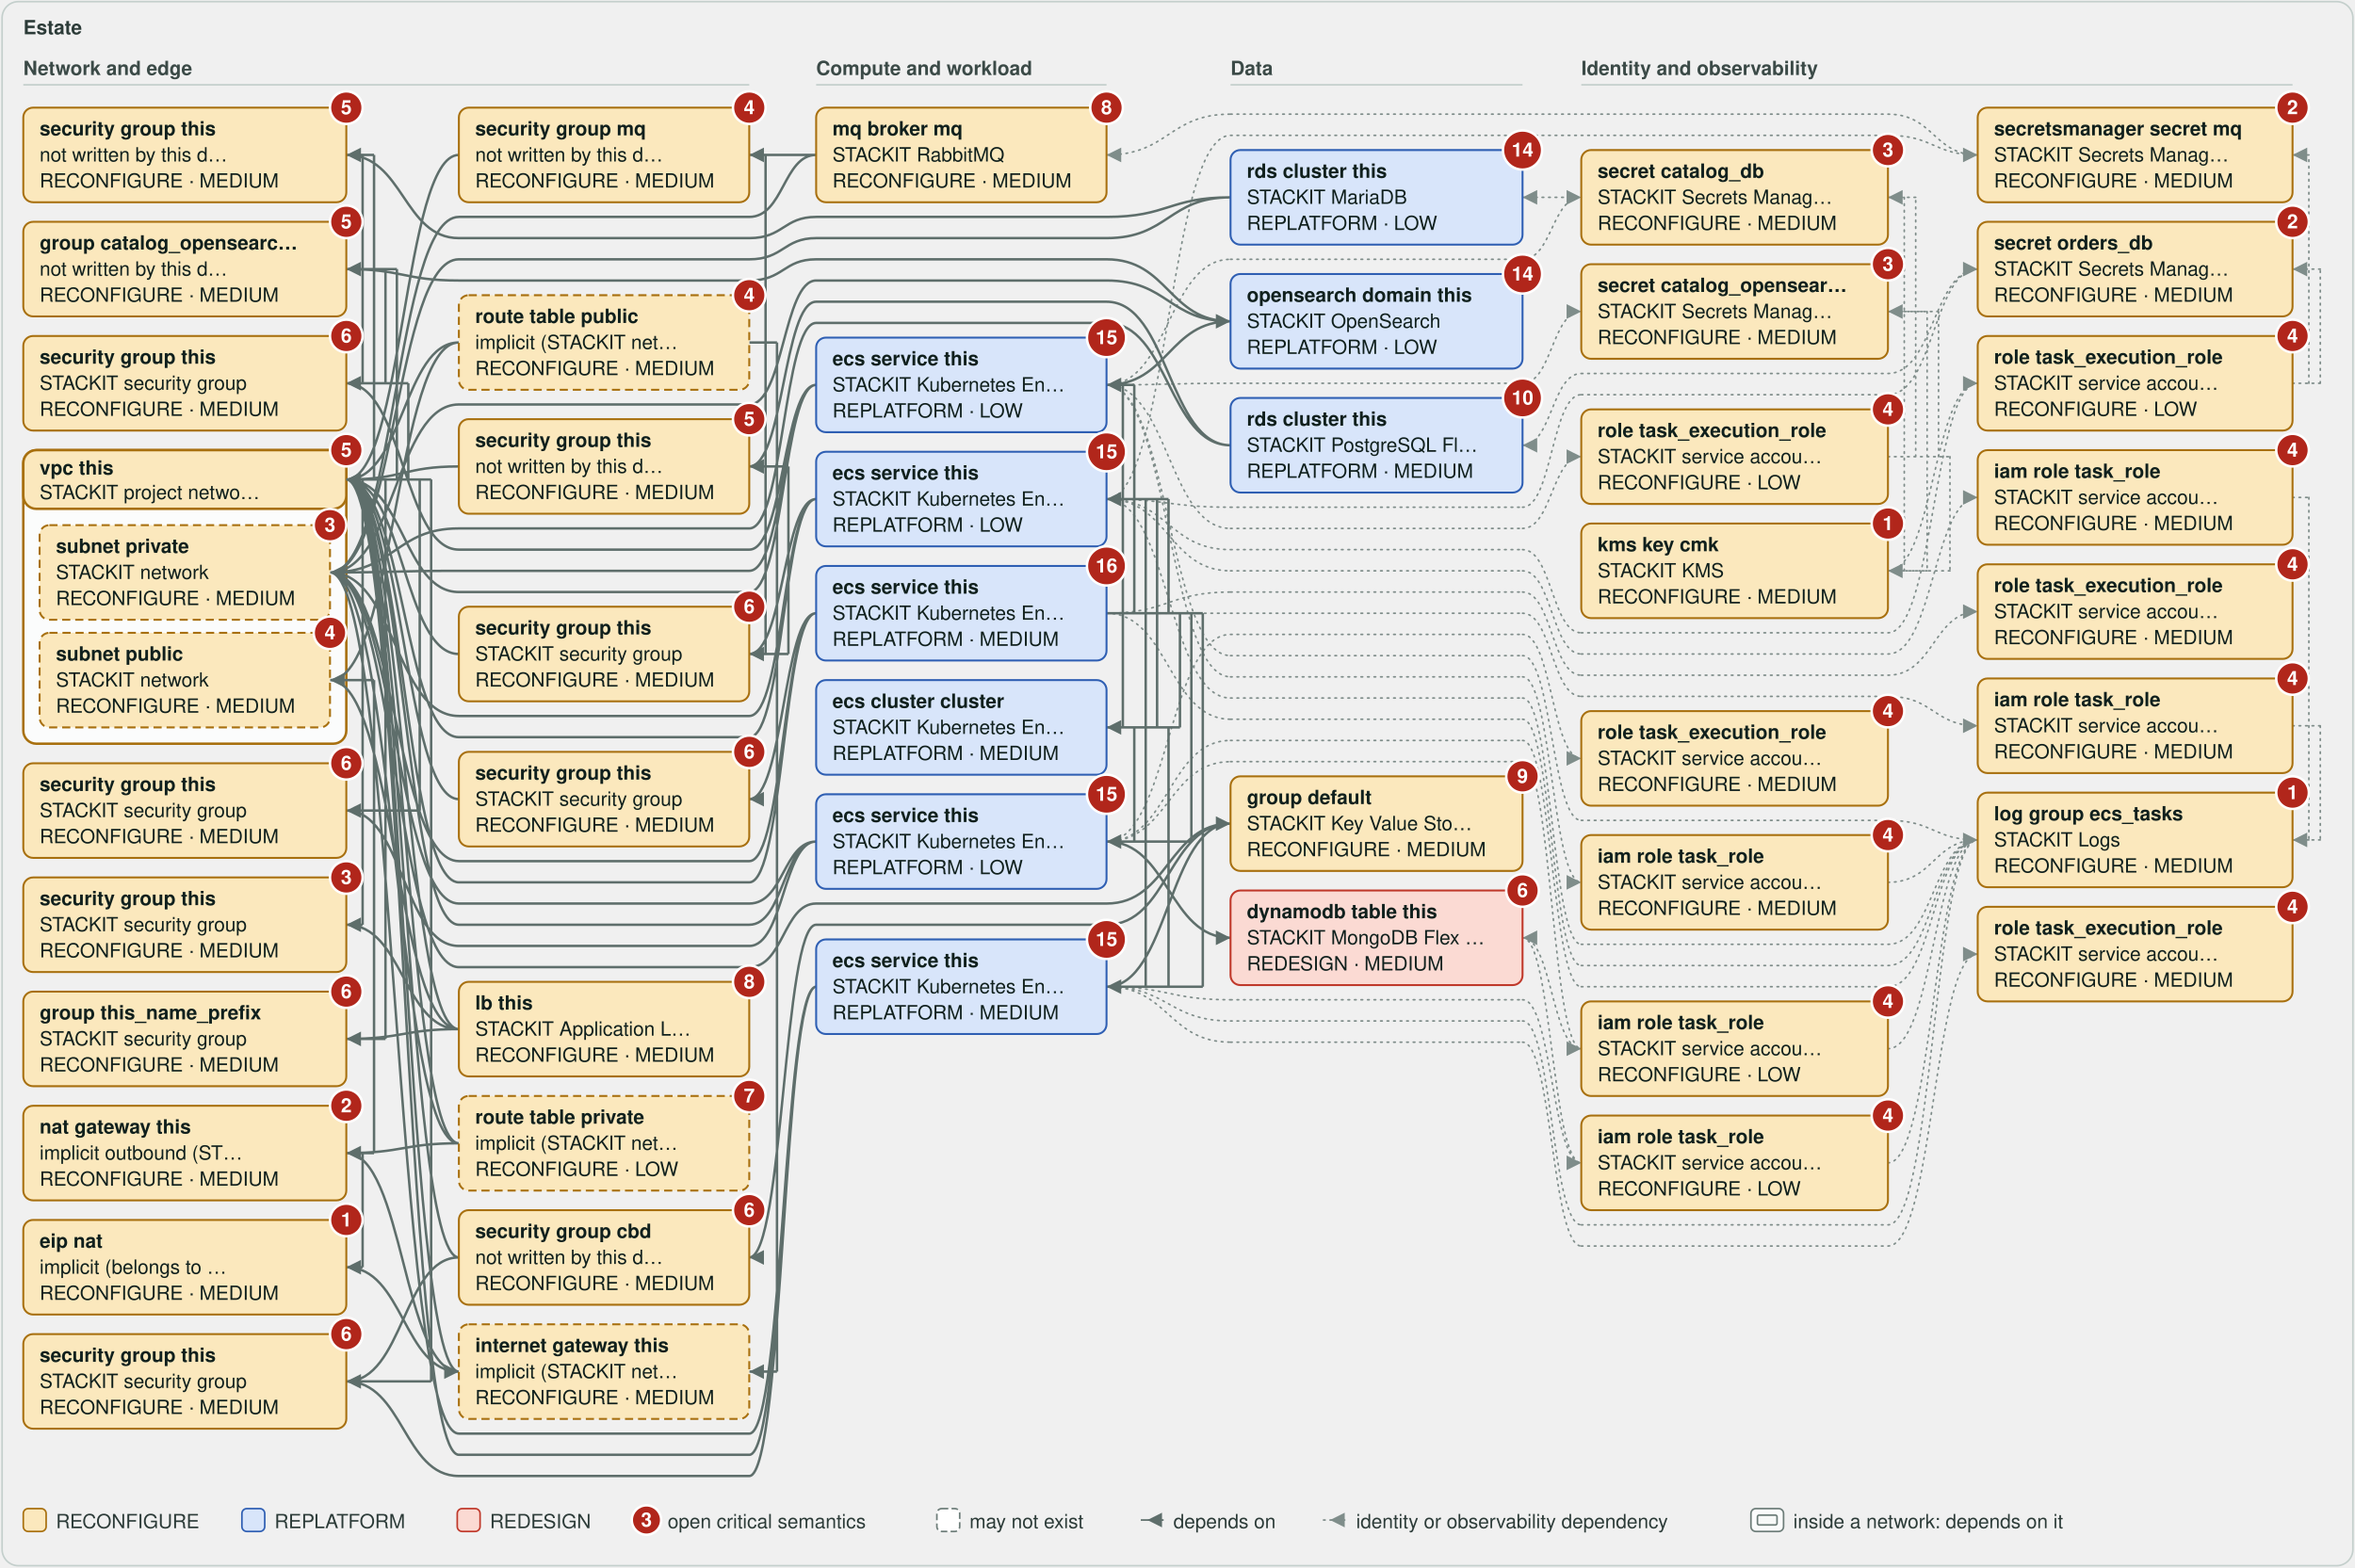
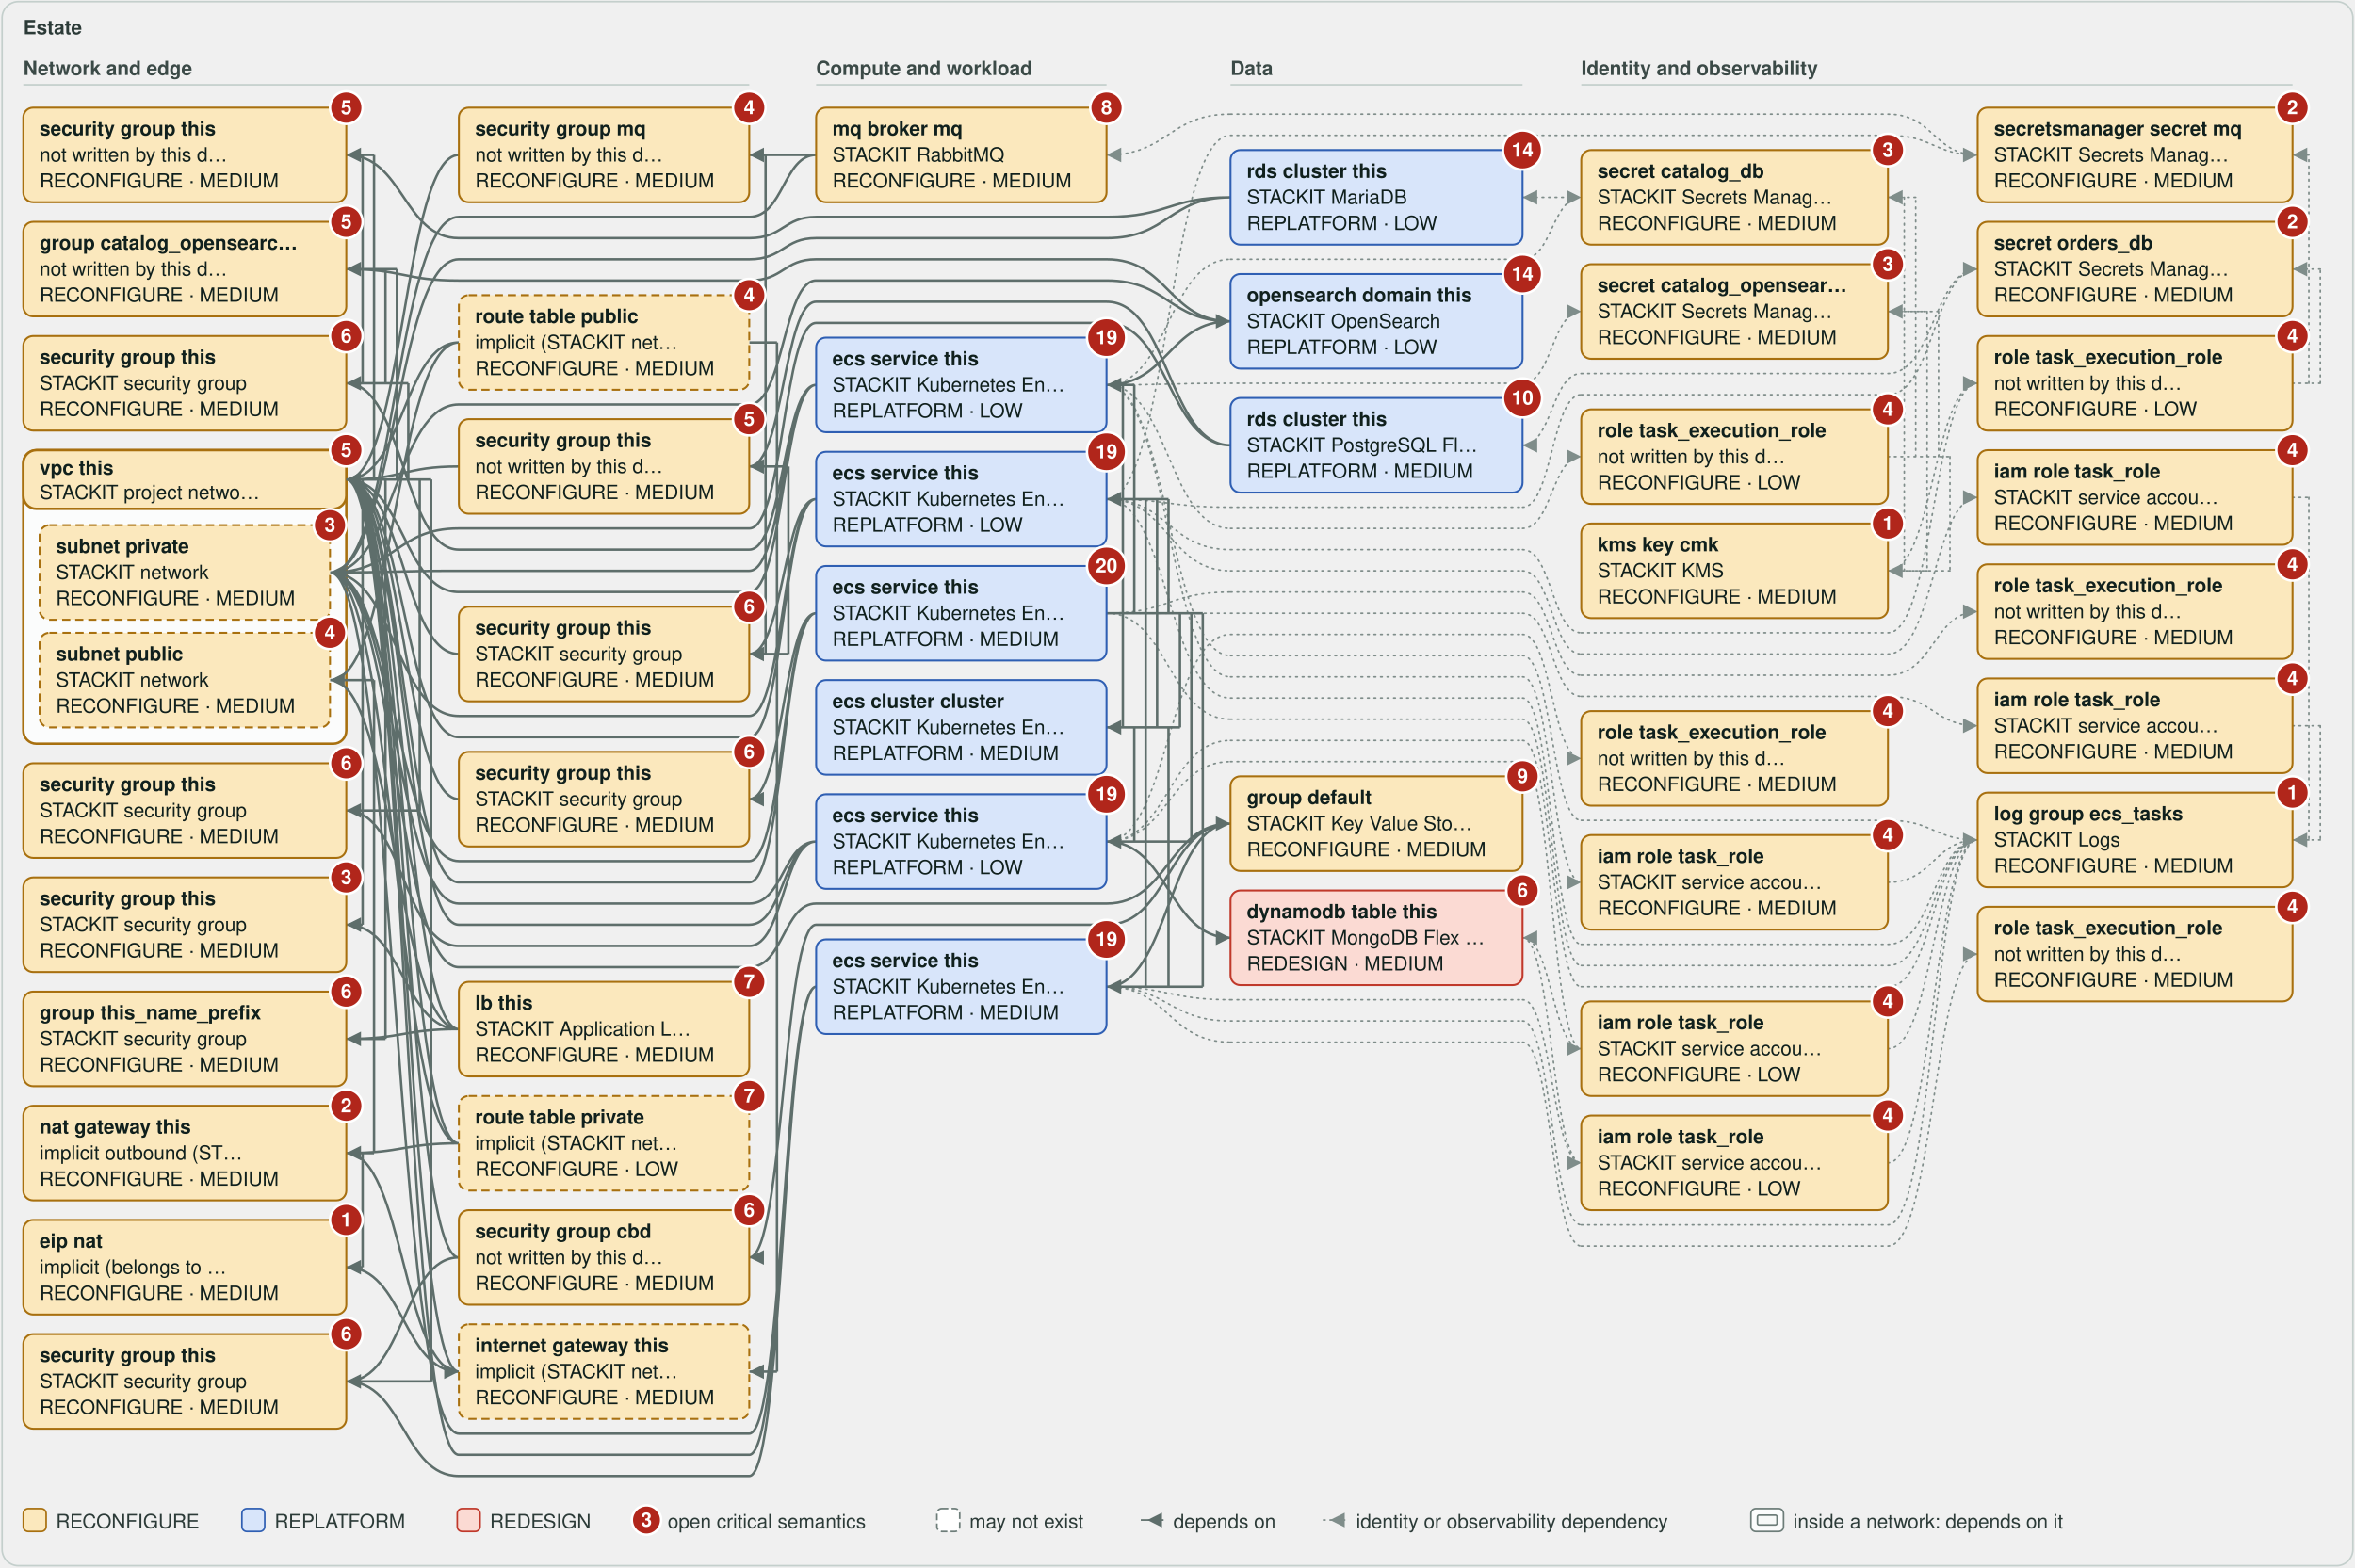
<svg xmlns="http://www.w3.org/2000/svg" class="diagram" role="img" aria-label="Source mapping view of 49 units and 109 dependencies" width="1400" height="932" viewBox="0 0 1443 961" font-family="Helvetica, Arial, sans-serif" font-size="12">
  <rect x="1" y="1" width="1441" height="959" rx="10" fill="none" stroke="#c4cfcc" />
  <text x="14" y="21" font-weight="bold" fill="#2c3b38">Estate</text>
  <text x="14" y="46" font-weight="bold" fill="#3b4a47">Network and edge</text>
  <path d="M14 52h445" stroke="#c4cfcc" fill="none" />
  <text x="500" y="46" font-weight="bold" fill="#3b4a47">Compute and workload</text>
  <path d="M500 52h178" stroke="#c4cfcc" fill="none" />
  <text x="754" y="46" font-weight="bold" fill="#3b4a47">Data</text>
  <path d="M754 52h179" stroke="#c4cfcc" fill="none" />
  <text x="969" y="46" font-weight="bold" fill="#3b4a47">Identity and observability</text>
  <path d="M969 52h436" stroke="#c4cfcc" fill="none" />
  <g>
    <rect x="14" y="276" width="198" height="180" rx="8" fill="#fbfcfc" stroke="#a8700f" stroke-width="1.5" />
    <rect x="14" y="276" width="198" height="36" rx="8" fill="#fbe8bd" stroke="#a8700f" stroke-width="1.5" />
    <text x="24" y="291" font-weight="bold" fill="#10201d">vpc this</text>
    <text x="24" y="306" fill="#10201d">STACKIT project netwo…</text>
    <circle cx="212" cy="276" r="10" fill="#b1261b" stroke="#ffffff" stroke-width="1.5" />
    <text x="212" y="280" text-anchor="middle" font-weight="bold" fill="#ffffff">5</text>
  </g>
  <path d="M1157 191L1181 191M1181 191L1181 350M1181 350L1157 350M933 575C951 575 951 643 969 643M1157 643C1185 643 1185 515 1212 515M1157 541C1185 541 1185 515 1212 515M933 575C951 575 951 713 969 713M1157 713C1185 713 1185 515 1212 515M1405 305L1415 305M1415 305L1415 515M1415 515L1405 515M1405 445L1422 445M1422 445L1422 515M1422 515L1405 515M678 516C716 516 716 454 754 454M754 454L933 454M933 454C951 454 951 605 969 605M969 605L1157 605M1157 605C1185 605 1185 515 1212 515M678 516C716 516 716 389 754 389M754 389L933 389M933 389C951 389 951 465 969 465M678 516C716 516 716 467 754 467M754 467L933 467M933 467C951 467 951 643 969 643M1157 121L1167 121M1167 121L1167 350M1167 350L1157 350M933 121C951 121 951 121 969 121M678 95C716 95 716 70 754 70M754 70L933 70M933 70C951 70 951 70 969 70M969 70L1157 70M1157 70C1185 70 1185 95 1212 95M933 273C951 273 951 229 969 229M969 229L1157 229M1157 229C1185 229 1185 165 1212 165M1157 280L1195 280M1195 280L1195 350M1195 350L1157 350M1157 280L1188 280M1188 280L1188 191M1188 191L1157 191M1157 280L1174 280M1174 280L1174 121M1174 121L1157 121M1157 350C1185 350 1185 235 1212 235M1405 235L1415 235M1415 235L1415 95M1415 95L1405 95M1405 235L1422 235M1422 235L1422 165M1422 165L1405 165M678 236C716 236 716 402 754 402M754 402L933 402M933 402C951 402 951 503 969 503M969 503L1157 503M1157 503C1185 503 1185 515 1212 515M678 236C716 236 716 235 754 235M754 235L933 235M933 235C951 235 951 191 969 191M678 236C716 236 716 415 754 415M754 415L933 415M933 415C951 415 951 541 969 541M678 236C716 236 716 159 754 159M754 159L933 159M933 159C951 159 951 121 969 121M678 236C716 236 716 324 754 324M754 324L933 324M933 324C951 324 951 280 969 280M678 306C716 306 716 428 754 428M754 428L933 428M933 428C951 428 951 579 969 579M969 579L1157 579M1157 579C1185 579 1185 515 1212 515M678 306C716 306 716 350 754 350M754 350L933 350M933 350C951 350 951 401 969 401M969 401L1157 401M1157 401C1185 401 1185 305 1212 305M678 306C716 306 716 83 754 83M754 83L933 83M933 83C951 83 951 83 969 83M969 83L1157 83M1157 83C1185 83 1185 95 1212 95M678 306C716 306 716 311 754 311M754 311L933 311M933 311C951 311 951 242 969 242M969 242L1157 242M1157 242C1185 242 1185 165 1212 165M678 306C716 306 716 337 754 337M754 337L933 337M933 337C951 337 951 388 969 388M969 388L1157 388M1157 388C1185 388 1185 235 1212 235M678 605C716 605 716 626 754 626M754 626L933 626M933 626C951 626 951 751 969 751M969 751L1157 751M1157 751C1185 751 1185 515 1212 515M678 605C716 605 716 639 754 639M754 639L933 639M933 639C951 639 951 764 969 764M969 764L1157 764M1157 764C1185 764 1185 585 1212 585M678 605C716 605 716 613 754 613M754 613L933 613M933 613C951 613 951 713 969 713M678 376C716 376 716 441 754 441M754 441L933 441M933 441C951 441 951 592 969 592M969 592L1157 592M1157 592C1185 592 1185 515 1212 515M678 376C716 376 716 363 754 363M754 363L933 363M933 363C951 363 951 414 969 414M969 414L1157 414M1157 414C1185 414 1185 375 1212 375M678 376C716 376 716 376 754 376M754 376L933 376M933 376C951 376 951 427 969 427M969 427L1157 427M1157 427C1185 427 1185 445 1212 445" fill="none" stroke="#7f8d8a" stroke-width="1" stroke-dasharray="1 3" stroke-linecap="round" />
  <path d="M1157 350l9 -4.5l0 9zM933 575l9 -4.5l0 9zM1212 515l-9 -4.5l0 9zM1212 515l-9 -4.5l0 9zM933 575l9 -4.5l0 9zM1212 515l-9 -4.5l0 9zM1405 515l9 -4.5l0 9zM1405 515l9 -4.5l0 9zM1212 515l-9 -4.5l0 9zM969 465l-9 -4.5l0 9zM969 643l-9 -4.5l0 9zM1157 350l9 -4.5l0 9zM933 121l9 -4.5l0 9zM678 95l9 -4.5l0 9zM933 273l9 -4.5l0 9zM1157 350l9 -4.5l0 9zM1157 191l9 -4.5l0 9zM1157 121l9 -4.5l0 9zM1157 350l9 -4.5l0 9zM1405 95l9 -4.5l0 9zM1405 165l9 -4.5l0 9zM1212 515l-9 -4.5l0 9zM969 191l-9 -4.5l0 9zM969 541l-9 -4.5l0 9zM969 121l-9 -4.5l0 9zM969 280l-9 -4.5l0 9zM1212 515l-9 -4.5l0 9zM1212 305l-9 -4.5l0 9zM1212 95l-9 -4.5l0 9zM1212 165l-9 -4.5l0 9zM1212 235l-9 -4.5l0 9zM1212 515l-9 -4.5l0 9zM1212 585l-9 -4.5l0 9zM969 713l-9 -4.5l0 9zM1212 515l-9 -4.5l0 9zM1212 375l-9 -4.5l0 9zM1212 445l-9 -4.5l0 9z" fill="#7f8d8a" />
  <path d="M212 777C247 777 247 841 281 841M212 567L222 567M222 567L222 294M222 294L212 294M212 637L236 637M236 637L236 294M236 294L212 294M212 497L257 497M257 497L257 294M257 294L212 294M212 235L250 235M250 235L250 294M250 294L212 294M212 847L264 847M264 847L264 294M264 294L212 294M212 294C247 294 247 401 281 401M212 294C247 294 247 490 281 490M212 707L222 707M222 707L222 777M222 777L212 777M212 707C247 707 247 841 281 841M212 707L229 707M229 707L229 417M229 417L202 417M212 165L243 165M243 165L243 294M243 294L212 294M212 165L236 165M236 165L236 235M236 235L212 235M212 294C247 294 247 95 281 95M459 95L469 95M469 95L469 401M469 401L459 401M212 95L229 95M229 95L229 294M229 294L212 294M212 95L222 95M222 95L222 235M222 235L212 235M212 294C247 294 247 771 281 771M212 847C247 847 247 771 281 771M212 294C247 294 247 286 281 286M459 286L483 286M483 286L483 401M483 401L459 401M212 294C247 294 247 631 281 631M212 567C247 567 247 631 281 631M212 637C247 637 247 631 281 631M202 417C242 417 242 631 281 631M678 516C716 516 716 575 754 575M678 516L695 516M695 516L695 446M695 446L678 446M212 294C247 294 247 567 281 567M281 567L459 567M459 567C480 567 480 516 500 516M212 497C247 497 247 580 281 580M281 580L459 580M459 580C480 580 480 516 500 516M202 351C242 351 242 554 281 554M281 554L459 554M459 554C480 554 480 516 500 516M459 95C480 95 480 95 500 95M202 351C242 351 242 133 281 133M281 133L459 133M459 133C480 133 480 95 500 95M212 165C247 165 247 172 281 172M281 172L459 172M459 172C480 172 480 159 500 159M500 159L678 159M678 159C716 159 716 197 754 197M202 351C242 351 242 248 281 248M281 248L459 248M459 248C480 248 480 172 500 172M500 172L678 172M678 172C716 172 716 197 754 197M212 95C247 95 247 146 281 146M281 146L459 146M459 146C480 146 480 133 500 133M500 133L678 133M678 133C716 133 716 121 754 121M202 351C242 351 242 159 281 159M281 159L459 159M459 159C480 159 480 146 500 146M500 146L678 146M678 146C716 146 716 121 754 121M459 771C480 771 480 567 500 567M500 567L678 567M678 567C716 567 716 505 754 505M202 351C242 351 242 593 281 593M281 593L459 593M459 593C480 593 480 554 500 554M500 554L678 554M678 554C716 554 716 505 754 505M459 286C480 286 480 185 500 185M500 185L678 185M678 185C716 185 716 273 754 273M202 351C242 351 242 324 281 324M281 324L459 324M459 324C480 324 480 198 500 198M500 198L678 198M678 198C716 198 716 273 754 273M678 236L688 236M688 236L688 446M688 446L678 446M212 294C247 294 247 363 281 363M281 363L459 363M459 363C480 363 480 236 500 236M212 235C247 235 247 337 281 337M281 337L459 337M459 337C480 337 480 236 500 236M678 236C716 236 716 197 754 197M202 351C242 351 242 350 281 350M281 350L459 350M459 350C480 350 480 236 500 236M678 306L709 306M709 306L709 446M709 446L678 446M212 294C247 294 247 452 281 452M281 452L459 452M459 452C480 452 480 306 500 306M459 401C480 401 480 306 500 306M202 351C242 351 242 439 281 439M281 439L459 439M459 439C480 439 480 306 500 306M678 605L716 605M716 605L716 446M716 446L678 446M212 294C247 294 247 892 281 892M281 892L459 892M459 892C480 892 480 605 500 605M212 847C247 847 247 905 281 905M281 905L459 905M459 905C480 905 480 605 500 605M678 605C716 605 716 505 754 505M678 605L702 605M702 605L702 306M702 306L678 306M202 351C242 351 242 879 281 879M281 879L459 879M459 879C480 879 480 605 500 605M678 376L723 376M723 376L723 446M723 446L678 446M212 294C247 294 247 541 281 541M281 541L459 541M459 541C480 541 480 376 500 376M459 490C480 490 480 376 500 376M678 376L730 376M730 376L730 516M730 516L678 516M678 376L695 376M695 376L695 236M695 236L678 236M678 376L716 376M716 376L716 306M716 306L678 306M678 376L737 376M737 376L737 605M737 605L678 605M202 351C242 351 242 528 281 528M281 528L459 528M459 528C480 528 480 376 500 376M212 294C247 294 247 841 281 841M212 294C247 294 247 701 281 701M212 707C247 707 247 701 281 701M202 351C242 351 242 701 281 701M212 294C247 294 247 210 281 210M459 210L476 210M476 210L476 841M476 841L459 841M202 417C242 417 242 210 281 210" fill="none" stroke="#5e6e6b" stroke-width="1.5" />
  <path d="M281 841l-9 -4.5l0 9zM212 294l9 -4.5l0 9zM212 294l9 -4.5l0 9zM212 294l9 -4.5l0 9zM212 294l9 -4.5l0 9zM212 294l9 -4.5l0 9zM212 294l9 -4.5l0 9zM212 294l9 -4.5l0 9zM212 777l9 -4.5l0 9zM281 841l-9 -4.5l0 9zM202 417l9 -4.5l0 9zM212 294l9 -4.5l0 9zM212 235l9 -4.5l0 9zM212 294l9 -4.5l0 9zM459 401l9 -4.5l0 9zM212 294l9 -4.5l0 9zM212 235l9 -4.5l0 9zM212 294l9 -4.5l0 9zM212 847l9 -4.5l0 9zM212 294l9 -4.5l0 9zM459 401l9 -4.5l0 9zM212 294l9 -4.5l0 9zM212 567l9 -4.5l0 9zM212 637l9 -4.5l0 9zM202 417l9 -4.5l0 9zM754 575l-9 -4.5l0 9zM678 446l9 -4.5l0 9zM212 294l9 -4.5l0 9zM212 497l9 -4.5l0 9zM202 351l9 -4.5l0 9zM459 95l9 -4.5l0 9zM202 351l9 -4.5l0 9zM212 165l9 -4.5l0 9zM202 351l9 -4.5l0 9zM212 95l9 -4.5l0 9zM202 351l9 -4.5l0 9zM459 771l9 -4.5l0 9zM202 351l9 -4.5l0 9zM459 286l9 -4.5l0 9zM202 351l9 -4.5l0 9zM678 446l9 -4.5l0 9zM212 294l9 -4.5l0 9zM212 235l9 -4.5l0 9zM754 197l-9 -4.5l0 9zM202 351l9 -4.5l0 9zM678 446l9 -4.5l0 9zM212 294l9 -4.5l0 9zM459 401l9 -4.5l0 9zM202 351l9 -4.5l0 9zM678 446l9 -4.5l0 9zM212 294l9 -4.5l0 9zM212 847l9 -4.5l0 9zM754 505l-9 -4.5l0 9zM678 306l9 -4.5l0 9zM202 351l9 -4.5l0 9zM678 446l9 -4.5l0 9zM212 294l9 -4.5l0 9zM459 490l9 -4.5l0 9zM678 516l9 -4.5l0 9zM678 236l9 -4.5l0 9zM678 306l9 -4.5l0 9zM678 605l9 -4.5l0 9zM202 351l9 -4.5l0 9zM212 294l9 -4.5l0 9zM212 294l9 -4.5l0 9zM212 707l9 -4.5l0 9zM202 351l9 -4.5l0 9zM212 294l9 -4.5l0 9zM459 841l9 -4.5l0 9zM202 417l9 -4.5l0 9z" fill="#5e6e6b" />
  <g>
    <rect x="754" y="546" width="179" height="58" rx="6" fill="#fbdad3" stroke="#c0392b" stroke-width="1.2" />
    <text x="764" y="563" font-weight="bold" fill="#10201d">dynamodb table this</text>
    <text x="764" y="579" fill="#10201d">STACKIT MongoDB Flex …</text>
    <text x="764" y="595" fill="#10201d">REDESIGN · MEDIUM</text>
    <circle cx="933" cy="546" r="10" fill="#b1261b" stroke="#ffffff" stroke-width="1.5" />
    <text x="933" y="550" text-anchor="middle" font-weight="bold" fill="#ffffff">6</text>
  </g>
  <g>
    <rect x="1212" y="486" width="193" height="58" rx="6" fill="#fbe8bd" stroke="#a8700f" stroke-width="1.2" />
    <text x="1222" y="503" font-weight="bold" fill="#10201d">log group ecs_tasks</text>
    <text x="1222" y="519" fill="#10201d">STACKIT Logs</text>
    <text x="1222" y="535" fill="#10201d">RECONFIGURE · MEDIUM</text>
    <circle cx="1405" cy="486" r="10" fill="#b1261b" stroke="#ffffff" stroke-width="1.5" />
    <text x="1405" y="490" text-anchor="middle" font-weight="bold" fill="#ffffff">1</text>
  </g>
  <g>
    <rect x="500" y="417" width="178" height="58" rx="6" fill="#d8e5fa" stroke="#2f5fb3" stroke-width="1.2" />
    <text x="510" y="434" font-weight="bold" fill="#10201d">ecs cluster cluster</text>
    <text x="510" y="450" fill="#10201d">STACKIT Kubernetes En…</text>
    <text x="510" y="466" fill="#10201d">REPLATFORM · MEDIUM</text>
  </g>
  <g>
    <rect x="969" y="321" width="188" height="58" rx="6" fill="#fbe8bd" stroke="#a8700f" stroke-width="1.2" />
    <text x="979" y="338" font-weight="bold" fill="#10201d">kms key cmk</text>
    <text x="979" y="354" fill="#10201d">STACKIT KMS</text>
    <text x="979" y="370" fill="#10201d">RECONFIGURE · MEDIUM</text>
    <circle cx="1157" cy="321" r="10" fill="#b1261b" stroke="#ffffff" stroke-width="1.5" />
    <text x="1157" y="325" text-anchor="middle" font-weight="bold" fill="#ffffff">1</text>
  </g>
  <g>
    <rect x="969" y="436" width="188" height="58" rx="6" fill="#fbe8bd" stroke="#a8700f" stroke-width="1.2" />
    <text x="979" y="453" font-weight="bold" fill="#10201d">role task_execution_role</text>
-     <text x="979" y="469" fill="#10201d">STACKIT service accou…</text>
+     <text x="979" y="469" fill="#10201d">not written by this d…</text>
    <text x="979" y="485" fill="#10201d">RECONFIGURE · MEDIUM</text>
    <circle cx="1157" cy="436" r="10" fill="#b1261b" stroke="#ffffff" stroke-width="1.5" />
    <text x="1157" y="440" text-anchor="middle" font-weight="bold" fill="#ffffff">4</text>
  </g>
  <g>
    <rect x="1212" y="556" width="193" height="58" rx="6" fill="#fbe8bd" stroke="#a8700f" stroke-width="1.2" />
    <text x="1222" y="573" font-weight="bold" fill="#10201d">role task_execution_role</text>
-     <text x="1222" y="589" fill="#10201d">STACKIT service accou…</text>
+     <text x="1222" y="589" fill="#10201d">not written by this d…</text>
    <text x="1222" y="605" fill="#10201d">RECONFIGURE · MEDIUM</text>
    <circle cx="1405" cy="556" r="10" fill="#b1261b" stroke="#ffffff" stroke-width="1.5" />
    <text x="1405" y="560" text-anchor="middle" font-weight="bold" fill="#ffffff">4</text>
  </g>
  <g>
    <rect x="1212" y="346" width="193" height="58" rx="6" fill="#fbe8bd" stroke="#a8700f" stroke-width="1.2" />
    <text x="1222" y="363" font-weight="bold" fill="#10201d">role task_execution_role</text>
-     <text x="1222" y="379" fill="#10201d">STACKIT service accou…</text>
+     <text x="1222" y="379" fill="#10201d">not written by this d…</text>
    <text x="1222" y="395" fill="#10201d">RECONFIGURE · MEDIUM</text>
    <circle cx="1405" cy="346" r="10" fill="#b1261b" stroke="#ffffff" stroke-width="1.5" />
    <text x="1405" y="350" text-anchor="middle" font-weight="bold" fill="#ffffff">4</text>
  </g>
  <g>
    <rect x="14" y="748" width="198" height="58" rx="6" fill="#fbe8bd" stroke="#a8700f" stroke-width="1.2" />
    <text x="24" y="765" font-weight="bold" fill="#10201d">eip nat</text>
    <text x="24" y="781" fill="#10201d">implicit (belongs to …</text>
    <text x="24" y="797" fill="#10201d">RECONFIGURE · MEDIUM</text>
    <circle cx="212" cy="748" r="10" fill="#b1261b" stroke="#ffffff" stroke-width="1.5" />
    <text x="212" y="752" text-anchor="middle" font-weight="bold" fill="#ffffff">1</text>
  </g>
  <g>
    <rect x="969" y="162" width="188" height="58" rx="6" fill="#fbe8bd" stroke="#a8700f" stroke-width="1.2" />
    <text x="979" y="179" font-weight="bold" fill="#10201d">secret catalog_opensear…</text>
    <text x="979" y="195" fill="#10201d">STACKIT Secrets Manag…</text>
    <text x="979" y="211" fill="#10201d">RECONFIGURE · MEDIUM</text>
    <circle cx="1157" cy="162" r="10" fill="#b1261b" stroke="#ffffff" stroke-width="1.5" />
    <text x="1157" y="166" text-anchor="middle" font-weight="bold" fill="#ffffff">3</text>
  </g>
  <g>
    <rect x="14" y="538" width="198" height="58" rx="6" fill="#fbe8bd" stroke="#a8700f" stroke-width="1.2" />
    <text x="24" y="555" font-weight="bold" fill="#10201d">security group this</text>
    <text x="24" y="571" fill="#10201d">STACKIT security group</text>
    <text x="24" y="587" fill="#10201d">RECONFIGURE · MEDIUM</text>
    <circle cx="212" cy="538" r="10" fill="#b1261b" stroke="#ffffff" stroke-width="1.5" />
    <text x="212" y="542" text-anchor="middle" font-weight="bold" fill="#ffffff">3</text>
  </g>
  <g>
    <rect x="14" y="608" width="198" height="58" rx="6" fill="#fbe8bd" stroke="#a8700f" stroke-width="1.2" />
    <text x="24" y="625" font-weight="bold" fill="#10201d">group this_name_prefix</text>
    <text x="24" y="641" fill="#10201d">STACKIT security group</text>
    <text x="24" y="657" fill="#10201d">RECONFIGURE · MEDIUM</text>
    <circle cx="212" cy="608" r="10" fill="#b1261b" stroke="#ffffff" stroke-width="1.5" />
    <text x="212" y="612" text-anchor="middle" font-weight="bold" fill="#ffffff">6</text>
  </g>
  <g>
    <rect x="969" y="614" width="188" height="58" rx="6" fill="#fbe8bd" stroke="#a8700f" stroke-width="1.2" />
    <text x="979" y="631" font-weight="bold" fill="#10201d">iam role task_role</text>
    <text x="979" y="647" fill="#10201d">STACKIT service accou…</text>
    <text x="979" y="663" fill="#10201d">RECONFIGURE · LOW</text>
    <circle cx="1157" cy="614" r="10" fill="#b1261b" stroke="#ffffff" stroke-width="1.5" />
    <text x="1157" y="618" text-anchor="middle" font-weight="bold" fill="#ffffff">4</text>
  </g>
  <g>
    <rect x="14" y="468" width="198" height="58" rx="6" fill="#fbe8bd" stroke="#a8700f" stroke-width="1.2" />
    <text x="24" y="485" font-weight="bold" fill="#10201d">security group this</text>
    <text x="24" y="501" fill="#10201d">STACKIT security group</text>
    <text x="24" y="517" fill="#10201d">RECONFIGURE · MEDIUM</text>
    <circle cx="212" cy="468" r="10" fill="#b1261b" stroke="#ffffff" stroke-width="1.5" />
    <text x="212" y="472" text-anchor="middle" font-weight="bold" fill="#ffffff">6</text>
  </g>
  <g>
    <rect x="969" y="512" width="188" height="58" rx="6" fill="#fbe8bd" stroke="#a8700f" stroke-width="1.2" />
    <text x="979" y="529" font-weight="bold" fill="#10201d">iam role task_role</text>
    <text x="979" y="545" fill="#10201d">STACKIT service accou…</text>
    <text x="979" y="561" fill="#10201d">RECONFIGURE · MEDIUM</text>
    <circle cx="1157" cy="512" r="10" fill="#b1261b" stroke="#ffffff" stroke-width="1.5" />
    <text x="1157" y="516" text-anchor="middle" font-weight="bold" fill="#ffffff">4</text>
  </g>
  <g>
    <rect x="14" y="206" width="198" height="58" rx="6" fill="#fbe8bd" stroke="#a8700f" stroke-width="1.2" />
    <text x="24" y="223" font-weight="bold" fill="#10201d">security group this</text>
    <text x="24" y="239" fill="#10201d">STACKIT security group</text>
    <text x="24" y="255" fill="#10201d">RECONFIGURE · MEDIUM</text>
    <circle cx="212" cy="206" r="10" fill="#b1261b" stroke="#ffffff" stroke-width="1.5" />
    <text x="212" y="210" text-anchor="middle" font-weight="bold" fill="#ffffff">6</text>
  </g>
  <g>
    <rect x="969" y="684" width="188" height="58" rx="6" fill="#fbe8bd" stroke="#a8700f" stroke-width="1.2" />
    <text x="979" y="701" font-weight="bold" fill="#10201d">iam role task_role</text>
    <text x="979" y="717" fill="#10201d">STACKIT service accou…</text>
    <text x="979" y="733" fill="#10201d">RECONFIGURE · LOW</text>
    <circle cx="1157" cy="684" r="10" fill="#b1261b" stroke="#ffffff" stroke-width="1.5" />
    <text x="1157" y="688" text-anchor="middle" font-weight="bold" fill="#ffffff">4</text>
  </g>
  <g>
    <rect x="14" y="818" width="198" height="58" rx="6" fill="#fbe8bd" stroke="#a8700f" stroke-width="1.2" />
    <text x="24" y="835" font-weight="bold" fill="#10201d">security group this</text>
    <text x="24" y="851" fill="#10201d">STACKIT security group</text>
    <text x="24" y="867" fill="#10201d">RECONFIGURE · MEDIUM</text>
    <circle cx="212" cy="818" r="10" fill="#b1261b" stroke="#ffffff" stroke-width="1.5" />
    <text x="212" y="822" text-anchor="middle" font-weight="bold" fill="#ffffff">6</text>
  </g>
  <g>
    <rect x="1212" y="276" width="193" height="58" rx="6" fill="#fbe8bd" stroke="#a8700f" stroke-width="1.2" />
    <text x="1222" y="293" font-weight="bold" fill="#10201d">iam role task_role</text>
    <text x="1222" y="309" fill="#10201d">STACKIT service accou…</text>
    <text x="1222" y="325" fill="#10201d">RECONFIGURE · MEDIUM</text>
    <circle cx="1405" cy="276" r="10" fill="#b1261b" stroke="#ffffff" stroke-width="1.5" />
    <text x="1405" y="280" text-anchor="middle" font-weight="bold" fill="#ffffff">4</text>
  </g>
  <g>
    <rect x="281" y="372" width="178" height="58" rx="6" fill="#fbe8bd" stroke="#a8700f" stroke-width="1.2" />
    <text x="291" y="389" font-weight="bold" fill="#10201d">security group this</text>
    <text x="291" y="405" fill="#10201d">STACKIT security group</text>
    <text x="291" y="421" fill="#10201d">RECONFIGURE · MEDIUM</text>
    <circle cx="459" cy="372" r="10" fill="#b1261b" stroke="#ffffff" stroke-width="1.5" />
    <text x="459" y="376" text-anchor="middle" font-weight="bold" fill="#ffffff">6</text>
  </g>
  <g>
    <rect x="1212" y="416" width="193" height="58" rx="6" fill="#fbe8bd" stroke="#a8700f" stroke-width="1.2" />
    <text x="1222" y="433" font-weight="bold" fill="#10201d">iam role task_role</text>
    <text x="1222" y="449" fill="#10201d">STACKIT service accou…</text>
    <text x="1222" y="465" fill="#10201d">RECONFIGURE · MEDIUM</text>
    <circle cx="1405" cy="416" r="10" fill="#b1261b" stroke="#ffffff" stroke-width="1.5" />
    <text x="1405" y="420" text-anchor="middle" font-weight="bold" fill="#ffffff">4</text>
  </g>
  <g>
    <rect x="281" y="461" width="178" height="58" rx="6" fill="#fbe8bd" stroke="#a8700f" stroke-width="1.2" />
    <text x="291" y="478" font-weight="bold" fill="#10201d">security group this</text>
    <text x="291" y="494" fill="#10201d">STACKIT security group</text>
    <text x="291" y="510" fill="#10201d">RECONFIGURE · MEDIUM</text>
    <circle cx="459" cy="461" r="10" fill="#b1261b" stroke="#ffffff" stroke-width="1.5" />
    <text x="459" y="465" text-anchor="middle" font-weight="bold" fill="#ffffff">6</text>
  </g>
  <g>
    <rect x="14" y="678" width="198" height="58" rx="6" fill="#fbe8bd" stroke="#a8700f" stroke-width="1.2" />
    <text x="24" y="695" font-weight="bold" fill="#10201d">nat gateway this</text>
    <text x="24" y="711" fill="#10201d">implicit outbound (ST…</text>
    <text x="24" y="727" fill="#10201d">RECONFIGURE · MEDIUM</text>
    <circle cx="212" cy="678" r="10" fill="#b1261b" stroke="#ffffff" stroke-width="1.5" />
    <text x="212" y="682" text-anchor="middle" font-weight="bold" fill="#ffffff">2</text>
  </g>
  <g>
    <rect x="14" y="136" width="198" height="58" rx="6" fill="#fbe8bd" stroke="#a8700f" stroke-width="1.2" />
    <text x="24" y="153" font-weight="bold" fill="#10201d">group catalog_opensearc…</text>
    <text x="24" y="169" fill="#10201d">not written by this d…</text>
    <text x="24" y="185" fill="#10201d">RECONFIGURE · MEDIUM</text>
    <circle cx="212" cy="136" r="10" fill="#b1261b" stroke="#ffffff" stroke-width="1.5" />
    <text x="212" y="140" text-anchor="middle" font-weight="bold" fill="#ffffff">5</text>
  </g>
  <g>
    <rect x="281" y="66" width="178" height="58" rx="6" fill="#fbe8bd" stroke="#a8700f" stroke-width="1.2" />
    <text x="291" y="83" font-weight="bold" fill="#10201d">security group mq</text>
    <text x="291" y="99" fill="#10201d">not written by this d…</text>
    <text x="291" y="115" fill="#10201d">RECONFIGURE · MEDIUM</text>
    <circle cx="459" cy="66" r="10" fill="#b1261b" stroke="#ffffff" stroke-width="1.5" />
    <text x="459" y="70" text-anchor="middle" font-weight="bold" fill="#ffffff">4</text>
  </g>
  <g>
    <rect x="14" y="66" width="198" height="58" rx="6" fill="#fbe8bd" stroke="#a8700f" stroke-width="1.2" />
    <text x="24" y="83" font-weight="bold" fill="#10201d">security group this</text>
    <text x="24" y="99" fill="#10201d">not written by this d…</text>
    <text x="24" y="115" fill="#10201d">RECONFIGURE · MEDIUM</text>
    <circle cx="212" cy="66" r="10" fill="#b1261b" stroke="#ffffff" stroke-width="1.5" />
    <text x="212" y="70" text-anchor="middle" font-weight="bold" fill="#ffffff">5</text>
  </g>
  <g>
    <rect x="281" y="742" width="178" height="58" rx="6" fill="#fbe8bd" stroke="#a8700f" stroke-width="1.2" />
    <text x="291" y="759" font-weight="bold" fill="#10201d">security group cbd</text>
    <text x="291" y="775" fill="#10201d">not written by this d…</text>
    <text x="291" y="791" fill="#10201d">RECONFIGURE · MEDIUM</text>
    <circle cx="459" cy="742" r="10" fill="#b1261b" stroke="#ffffff" stroke-width="1.5" />
    <text x="459" y="746" text-anchor="middle" font-weight="bold" fill="#ffffff">6</text>
  </g>
  <g>
    <rect x="281" y="257" width="178" height="58" rx="6" fill="#fbe8bd" stroke="#a8700f" stroke-width="1.2" />
    <text x="291" y="274" font-weight="bold" fill="#10201d">security group this</text>
    <text x="291" y="290" fill="#10201d">not written by this d…</text>
    <text x="291" y="306" fill="#10201d">RECONFIGURE · MEDIUM</text>
    <circle cx="459" cy="257" r="10" fill="#b1261b" stroke="#ffffff" stroke-width="1.5" />
    <text x="459" y="261" text-anchor="middle" font-weight="bold" fill="#ffffff">5</text>
  </g>
  <g>
    <rect x="281" y="602" width="178" height="58" rx="6" fill="#fbe8bd" stroke="#a8700f" stroke-width="1.2" />
    <text x="291" y="619" font-weight="bold" fill="#10201d">lb this</text>
    <text x="291" y="635" fill="#10201d">STACKIT Application L…</text>
    <text x="291" y="651" fill="#10201d">RECONFIGURE · MEDIUM</text>
    <circle cx="459" cy="602" r="10" fill="#b1261b" stroke="#ffffff" stroke-width="1.5" />
-     <text x="459" y="606" text-anchor="middle" font-weight="bold" fill="#ffffff">8</text>
+     <text x="459" y="606" text-anchor="middle" font-weight="bold" fill="#ffffff">7</text>
  </g>
  <g>
    <rect x="500" y="487" width="178" height="58" rx="6" fill="#d8e5fa" stroke="#2f5fb3" stroke-width="1.2" />
    <text x="510" y="504" font-weight="bold" fill="#10201d">ecs service this</text>
    <text x="510" y="520" fill="#10201d">STACKIT Kubernetes En…</text>
    <text x="510" y="536" fill="#10201d">REPLATFORM · LOW</text>
    <circle cx="678" cy="487" r="12" fill="#b1261b" stroke="#ffffff" stroke-width="1.5" />
-     <text x="678" y="491" text-anchor="middle" font-weight="bold" fill="#ffffff">15</text>
+     <text x="678" y="491" text-anchor="middle" font-weight="bold" fill="#ffffff">19</text>
  </g>
  <g>
    <rect x="500" y="66" width="178" height="58" rx="6" fill="#fbe8bd" stroke="#a8700f" stroke-width="1.2" />
    <text x="510" y="83" font-weight="bold" fill="#10201d">mq broker mq</text>
    <text x="510" y="99" fill="#10201d">STACKIT RabbitMQ</text>
    <text x="510" y="115" fill="#10201d">RECONFIGURE · MEDIUM</text>
    <circle cx="678" cy="66" r="10" fill="#b1261b" stroke="#ffffff" stroke-width="1.5" />
    <text x="678" y="70" text-anchor="middle" font-weight="bold" fill="#ffffff">8</text>
  </g>
  <g>
    <rect x="754" y="168" width="179" height="58" rx="6" fill="#d8e5fa" stroke="#2f5fb3" stroke-width="1.2" />
    <text x="764" y="185" font-weight="bold" fill="#10201d">opensearch domain this</text>
    <text x="764" y="201" fill="#10201d">STACKIT OpenSearch</text>
    <text x="764" y="217" fill="#10201d">REPLATFORM · LOW</text>
    <circle cx="933" cy="168" r="12" fill="#b1261b" stroke="#ffffff" stroke-width="1.5" />
    <text x="933" y="172" text-anchor="middle" font-weight="bold" fill="#ffffff">14</text>
  </g>
  <g>
    <rect x="754" y="92" width="179" height="58" rx="6" fill="#d8e5fa" stroke="#2f5fb3" stroke-width="1.2" />
    <text x="764" y="109" font-weight="bold" fill="#10201d">rds cluster this</text>
    <text x="764" y="125" fill="#10201d">STACKIT MariaDB</text>
    <text x="764" y="141" fill="#10201d">REPLATFORM · LOW</text>
    <circle cx="933" cy="92" r="12" fill="#b1261b" stroke="#ffffff" stroke-width="1.5" />
    <text x="933" y="96" text-anchor="middle" font-weight="bold" fill="#ffffff">14</text>
  </g>
  <g>
    <rect x="754" y="476" width="179" height="58" rx="6" fill="#fbe8bd" stroke="#a8700f" stroke-width="1.2" />
    <text x="764" y="493" font-weight="bold" fill="#10201d">group default</text>
    <text x="764" y="509" fill="#10201d">STACKIT Key Value Sto…</text>
    <text x="764" y="525" fill="#10201d">RECONFIGURE · MEDIUM</text>
    <circle cx="933" cy="476" r="10" fill="#b1261b" stroke="#ffffff" stroke-width="1.5" />
    <text x="933" y="480" text-anchor="middle" font-weight="bold" fill="#ffffff">9</text>
  </g>
  <g>
    <rect x="754" y="244" width="179" height="58" rx="6" fill="#d8e5fa" stroke="#2f5fb3" stroke-width="1.2" />
    <text x="764" y="261" font-weight="bold" fill="#10201d">rds cluster this</text>
    <text x="764" y="277" fill="#10201d">STACKIT PostgreSQL Fl…</text>
    <text x="764" y="293" fill="#10201d">REPLATFORM · MEDIUM</text>
    <circle cx="933" cy="244" r="12" fill="#b1261b" stroke="#ffffff" stroke-width="1.5" />
    <text x="933" y="248" text-anchor="middle" font-weight="bold" fill="#ffffff">10</text>
  </g>
  <g>
    <rect x="969" y="92" width="188" height="58" rx="6" fill="#fbe8bd" stroke="#a8700f" stroke-width="1.2" />
    <text x="979" y="109" font-weight="bold" fill="#10201d">secret catalog_db</text>
    <text x="979" y="125" fill="#10201d">STACKIT Secrets Manag…</text>
    <text x="979" y="141" fill="#10201d">RECONFIGURE · MEDIUM</text>
    <circle cx="1157" cy="92" r="10" fill="#b1261b" stroke="#ffffff" stroke-width="1.5" />
    <text x="1157" y="96" text-anchor="middle" font-weight="bold" fill="#ffffff">3</text>
  </g>
  <g>
    <rect x="1212" y="66" width="193" height="58" rx="6" fill="#fbe8bd" stroke="#a8700f" stroke-width="1.2" />
    <text x="1222" y="83" font-weight="bold" fill="#10201d">secretsmanager secret mq</text>
    <text x="1222" y="99" fill="#10201d">STACKIT Secrets Manag…</text>
    <text x="1222" y="115" fill="#10201d">RECONFIGURE · MEDIUM</text>
    <circle cx="1405" cy="66" r="10" fill="#b1261b" stroke="#ffffff" stroke-width="1.5" />
    <text x="1405" y="70" text-anchor="middle" font-weight="bold" fill="#ffffff">2</text>
  </g>
  <g>
    <rect x="1212" y="136" width="193" height="58" rx="6" fill="#fbe8bd" stroke="#a8700f" stroke-width="1.2" />
    <text x="1222" y="153" font-weight="bold" fill="#10201d">secret orders_db</text>
    <text x="1222" y="169" fill="#10201d">STACKIT Secrets Manag…</text>
    <text x="1222" y="185" fill="#10201d">RECONFIGURE · MEDIUM</text>
    <circle cx="1405" cy="136" r="10" fill="#b1261b" stroke="#ffffff" stroke-width="1.5" />
    <text x="1405" y="140" text-anchor="middle" font-weight="bold" fill="#ffffff">2</text>
  </g>
  <g>
    <rect x="969" y="251" width="188" height="58" rx="6" fill="#fbe8bd" stroke="#a8700f" stroke-width="1.2" />
    <text x="979" y="268" font-weight="bold" fill="#10201d">role task_execution_role</text>
-     <text x="979" y="284" fill="#10201d">STACKIT service accou…</text>
+     <text x="979" y="284" fill="#10201d">not written by this d…</text>
    <text x="979" y="300" fill="#10201d">RECONFIGURE · LOW</text>
    <circle cx="1157" cy="251" r="10" fill="#b1261b" stroke="#ffffff" stroke-width="1.5" />
    <text x="1157" y="255" text-anchor="middle" font-weight="bold" fill="#ffffff">4</text>
  </g>
  <g>
    <rect x="1212" y="206" width="193" height="58" rx="6" fill="#fbe8bd" stroke="#a8700f" stroke-width="1.2" />
    <text x="1222" y="223" font-weight="bold" fill="#10201d">role task_execution_role</text>
-     <text x="1222" y="239" fill="#10201d">STACKIT service accou…</text>
+     <text x="1222" y="239" fill="#10201d">not written by this d…</text>
    <text x="1222" y="255" fill="#10201d">RECONFIGURE · LOW</text>
    <circle cx="1405" cy="206" r="10" fill="#b1261b" stroke="#ffffff" stroke-width="1.5" />
    <text x="1405" y="210" text-anchor="middle" font-weight="bold" fill="#ffffff">4</text>
  </g>
  <g>
    <rect x="500" y="207" width="178" height="58" rx="6" fill="#d8e5fa" stroke="#2f5fb3" stroke-width="1.2" />
    <text x="510" y="224" font-weight="bold" fill="#10201d">ecs service this</text>
    <text x="510" y="240" fill="#10201d">STACKIT Kubernetes En…</text>
    <text x="510" y="256" fill="#10201d">REPLATFORM · LOW</text>
    <circle cx="678" cy="207" r="12" fill="#b1261b" stroke="#ffffff" stroke-width="1.5" />
-     <text x="678" y="211" text-anchor="middle" font-weight="bold" fill="#ffffff">15</text>
+     <text x="678" y="211" text-anchor="middle" font-weight="bold" fill="#ffffff">19</text>
  </g>
  <g>
    <rect x="500" y="277" width="178" height="58" rx="6" fill="#d8e5fa" stroke="#2f5fb3" stroke-width="1.2" />
    <text x="510" y="294" font-weight="bold" fill="#10201d">ecs service this</text>
    <text x="510" y="310" fill="#10201d">STACKIT Kubernetes En…</text>
    <text x="510" y="326" fill="#10201d">REPLATFORM · LOW</text>
    <circle cx="678" cy="277" r="12" fill="#b1261b" stroke="#ffffff" stroke-width="1.5" />
-     <text x="678" y="281" text-anchor="middle" font-weight="bold" fill="#ffffff">15</text>
+     <text x="678" y="281" text-anchor="middle" font-weight="bold" fill="#ffffff">19</text>
  </g>
  <g>
    <rect x="500" y="576" width="178" height="58" rx="6" fill="#d8e5fa" stroke="#2f5fb3" stroke-width="1.2" />
    <text x="510" y="593" font-weight="bold" fill="#10201d">ecs service this</text>
    <text x="510" y="609" fill="#10201d">STACKIT Kubernetes En…</text>
    <text x="510" y="625" fill="#10201d">REPLATFORM · MEDIUM</text>
    <circle cx="678" cy="576" r="12" fill="#b1261b" stroke="#ffffff" stroke-width="1.5" />
-     <text x="678" y="580" text-anchor="middle" font-weight="bold" fill="#ffffff">15</text>
+     <text x="678" y="580" text-anchor="middle" font-weight="bold" fill="#ffffff">19</text>
  </g>
  <g>
    <rect x="500" y="347" width="178" height="58" rx="6" fill="#d8e5fa" stroke="#2f5fb3" stroke-width="1.2" />
    <text x="510" y="364" font-weight="bold" fill="#10201d">ecs service this</text>
    <text x="510" y="380" fill="#10201d">STACKIT Kubernetes En…</text>
    <text x="510" y="396" fill="#10201d">REPLATFORM · MEDIUM</text>
    <circle cx="678" cy="347" r="12" fill="#b1261b" stroke="#ffffff" stroke-width="1.5" />
-     <text x="678" y="351" text-anchor="middle" font-weight="bold" fill="#ffffff">16</text>
+     <text x="678" y="351" text-anchor="middle" font-weight="bold" fill="#ffffff">20</text>
  </g>
  <g>
    <rect x="281" y="812" width="178" height="58" rx="6" fill="#fbe8bd" stroke="#a8700f" stroke-width="1.2" stroke-dasharray="5 3" />
    <text x="291" y="829" font-weight="bold" fill="#10201d">internet gateway this</text>
    <text x="291" y="845" fill="#10201d">implicit (STACKIT net…</text>
    <text x="291" y="861" fill="#10201d">RECONFIGURE · MEDIUM</text>
  </g>
  <g>
    <rect x="281" y="672" width="178" height="58" rx="6" fill="#fbe8bd" stroke="#a8700f" stroke-width="1.2" stroke-dasharray="5 3" />
    <text x="291" y="689" font-weight="bold" fill="#10201d">route table private</text>
    <text x="291" y="705" fill="#10201d">implicit (STACKIT net…</text>
    <text x="291" y="721" fill="#10201d">RECONFIGURE · LOW</text>
    <circle cx="459" cy="672" r="10" fill="#b1261b" stroke="#ffffff" stroke-width="1.5" />
    <text x="459" y="676" text-anchor="middle" font-weight="bold" fill="#ffffff">7</text>
  </g>
  <g>
    <rect x="281" y="181" width="178" height="58" rx="6" fill="#fbe8bd" stroke="#a8700f" stroke-width="1.2" stroke-dasharray="5 3" />
    <text x="291" y="198" font-weight="bold" fill="#10201d">route table public</text>
    <text x="291" y="214" fill="#10201d">implicit (STACKIT net…</text>
    <text x="291" y="230" fill="#10201d">RECONFIGURE · MEDIUM</text>
    <circle cx="459" cy="181" r="10" fill="#b1261b" stroke="#ffffff" stroke-width="1.5" />
    <text x="459" y="185" text-anchor="middle" font-weight="bold" fill="#ffffff">4</text>
  </g>
  <g>
    <rect x="24" y="322" width="178" height="58" rx="6" fill="#fbe8bd" stroke="#a8700f" stroke-width="1.2" stroke-dasharray="5 3" />
    <text x="34" y="339" font-weight="bold" fill="#10201d">subnet private</text>
    <text x="34" y="355" fill="#10201d">STACKIT network</text>
    <text x="34" y="371" fill="#10201d">RECONFIGURE · MEDIUM</text>
    <circle cx="202" cy="322" r="10" fill="#b1261b" stroke="#ffffff" stroke-width="1.5" />
    <text x="202" y="326" text-anchor="middle" font-weight="bold" fill="#ffffff">3</text>
  </g>
  <g>
    <rect x="24" y="388" width="178" height="58" rx="6" fill="#fbe8bd" stroke="#a8700f" stroke-width="1.2" stroke-dasharray="5 3" />
    <text x="34" y="405" font-weight="bold" fill="#10201d">subnet public</text>
    <text x="34" y="421" fill="#10201d">STACKIT network</text>
    <text x="34" y="437" fill="#10201d">RECONFIGURE · MEDIUM</text>
    <circle cx="202" cy="388" r="10" fill="#b1261b" stroke="#ffffff" stroke-width="1.5" />
    <text x="202" y="392" text-anchor="middle" font-weight="bold" fill="#ffffff">4</text>
  </g>
  <rect x="14" y="925" width="14" height="14" rx="3" fill="#fbe8bd" stroke="#a8700f" />
  <text x="34" y="937" fill="#2c3b38">RECONFIGURE</text>
  <rect x="148" y="925" width="14" height="14" rx="3" fill="#d8e5fa" stroke="#2f5fb3" />
  <text x="168" y="937" fill="#2c3b38">REPLATFORM</text>
  <rect x="280" y="925" width="14" height="14" rx="3" fill="#fbdad3" stroke="#c0392b" />
  <text x="300" y="937" fill="#2c3b38">REDESIGN</text>
  <circle cx="396" cy="932" r="9" fill="#b1261b" stroke="#ffffff" stroke-width="1.5" />
  <text x="396" y="936" text-anchor="middle" font-weight="bold" fill="#ffffff">3</text>
  <text x="409" y="937" fill="#2c3b38">open critical semantics</text>
  <rect x="574" y="925" width="14" height="14" rx="3" fill="#ffffff" stroke="#6d7d79" stroke-dasharray="4 2" />
  <text x="594" y="937" fill="#2c3b38">may not exist</text>
  <path d="M699 932h14" stroke="#5e6e6b" fill="none" />
  <path d="M703 932l9 -4.5l0 9z" fill="#5e6e6b" />
  <text x="719" y="937" fill="#2c3b38">depends on</text>
  <path d="M811 932h14" stroke="#7f8d8a" stroke-width="1" fill="none" stroke-dasharray="1 3" stroke-linecap="round" />
  <path d="M815 932l9 -4.5l0 9z" fill="#7f8d8a" />
  <text x="831" y="937" fill="#2c3b38">identity or observability dependency</text>
  <rect x="1073" y="925" width="20" height="14" rx="3" fill="#fbfcfc" stroke="#6d7d79" />
  <rect x="1077" y="929" width="12" height="6" rx="1" fill="#f7f9f8" stroke="#6d7d79" />
  <text x="1099" y="937" fill="#2c3b38">inside a network: depends on it</text>
</svg>
